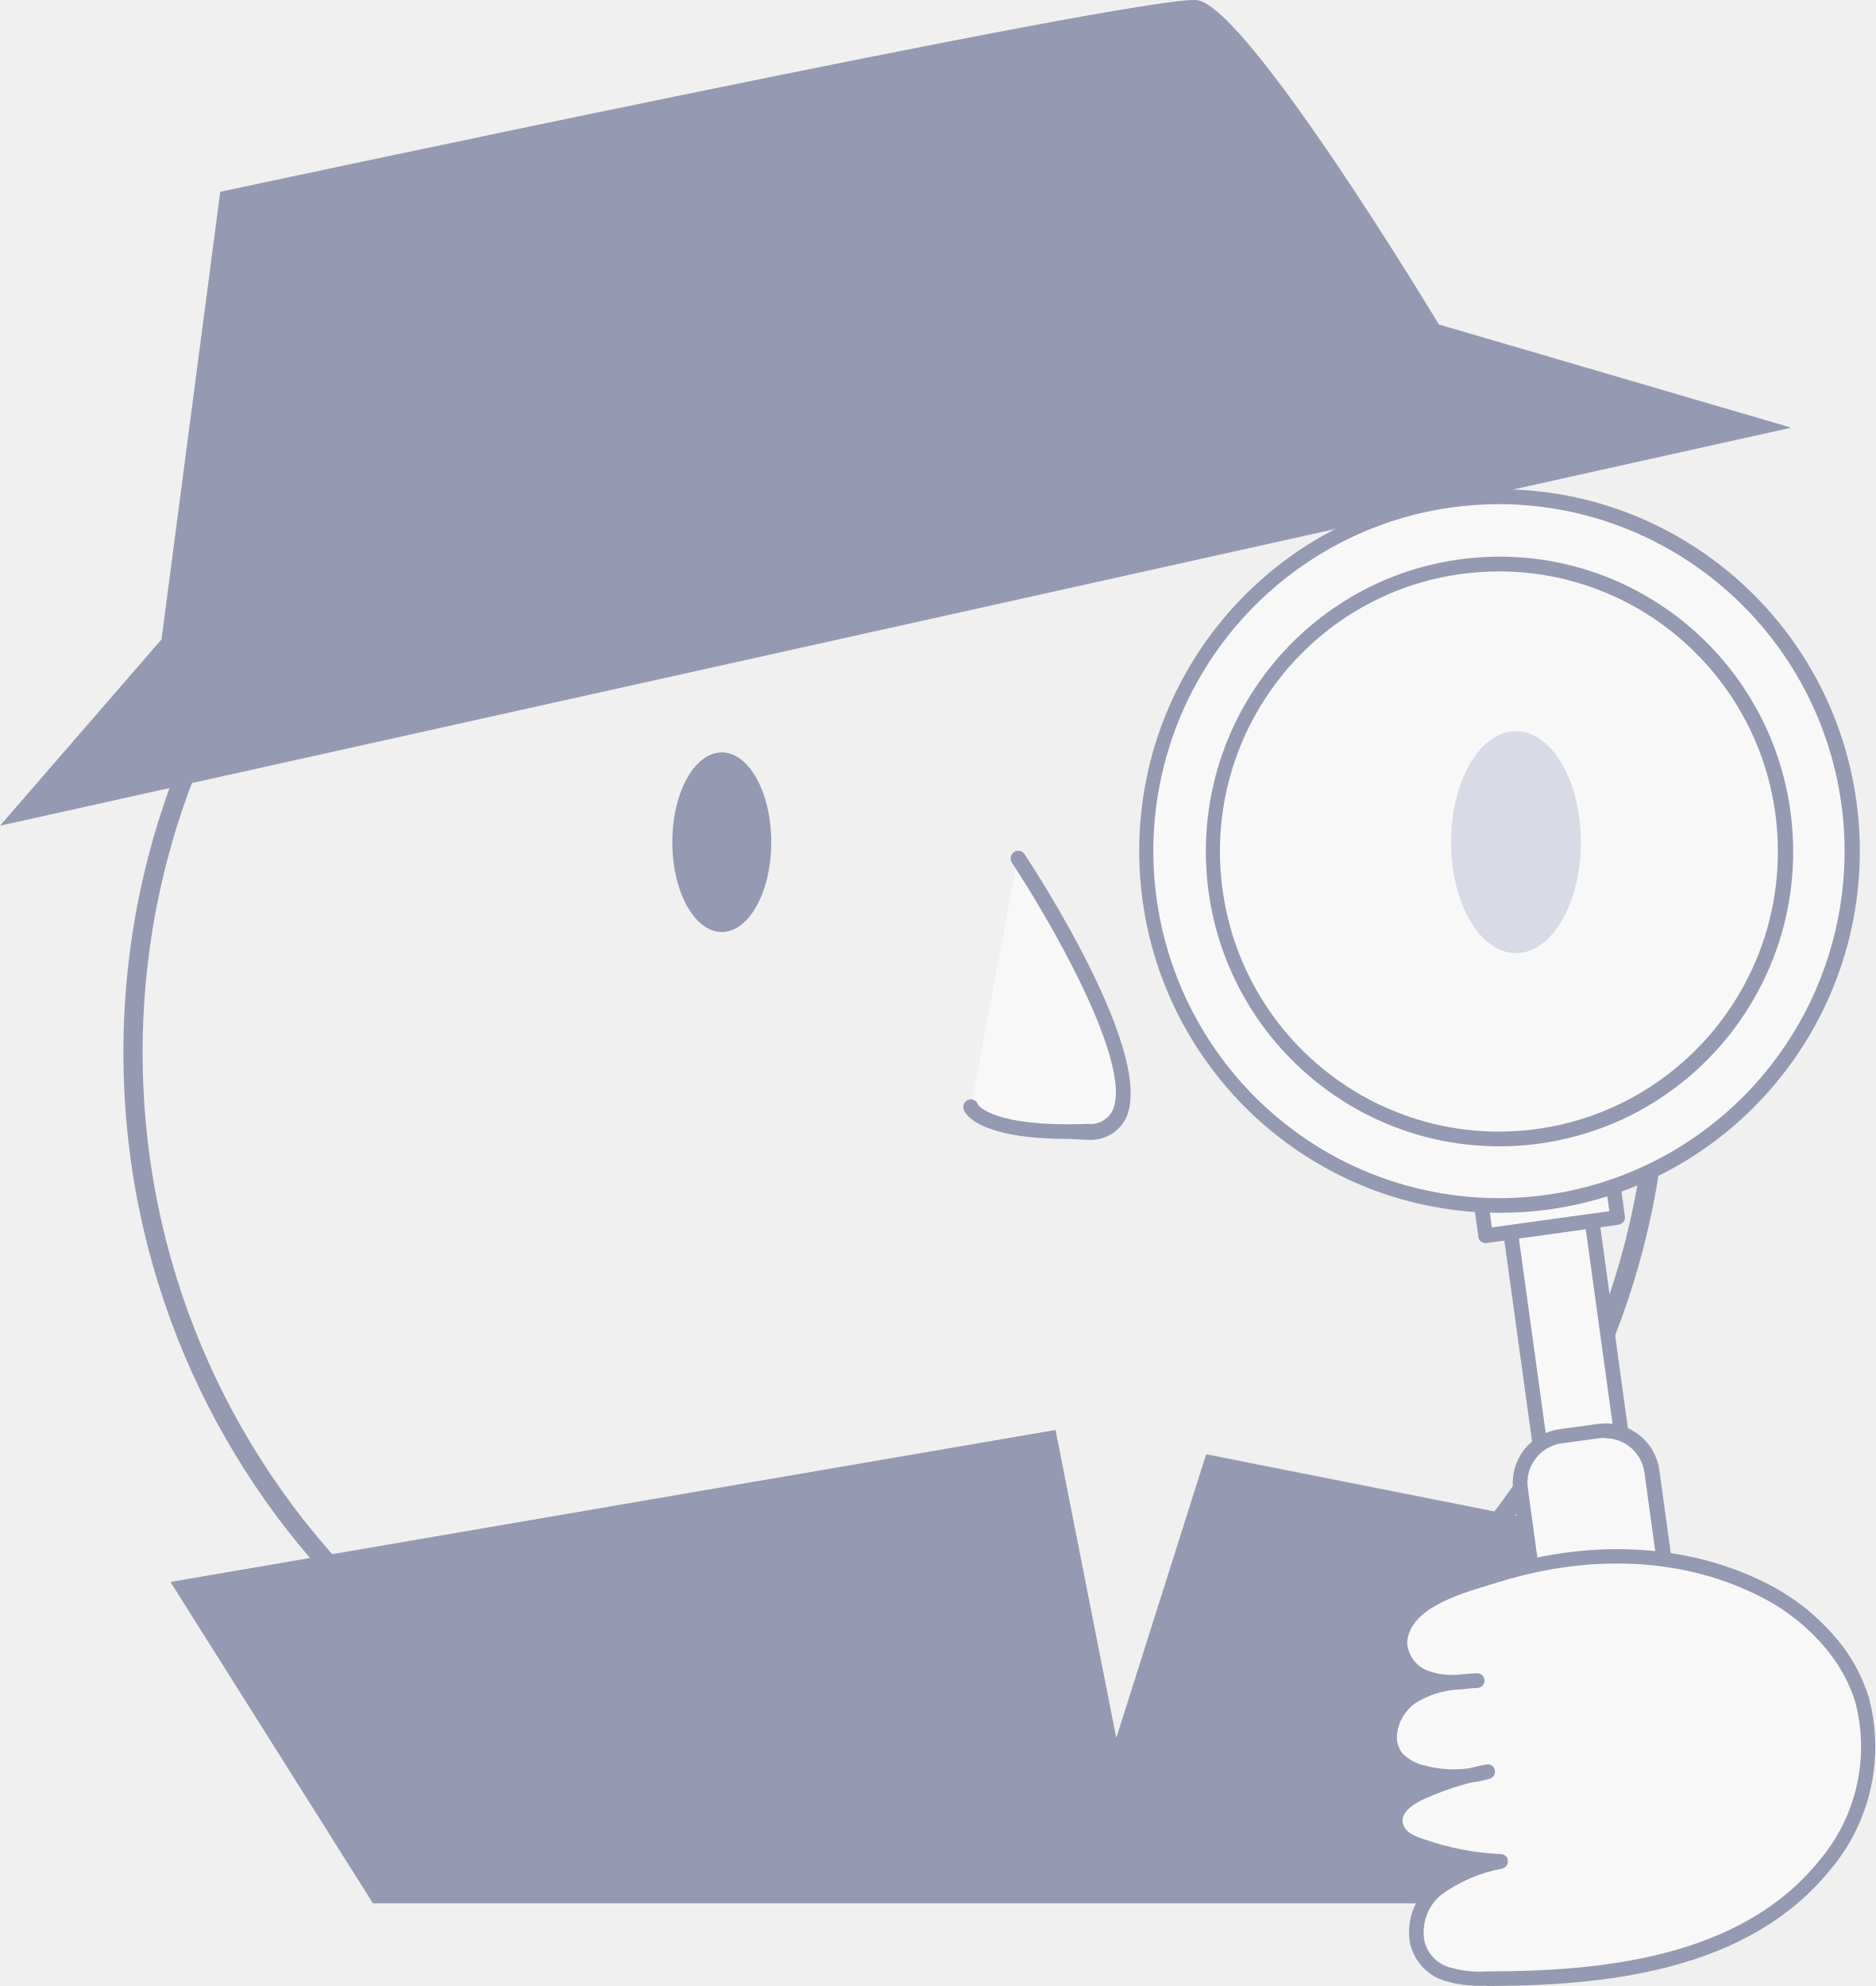
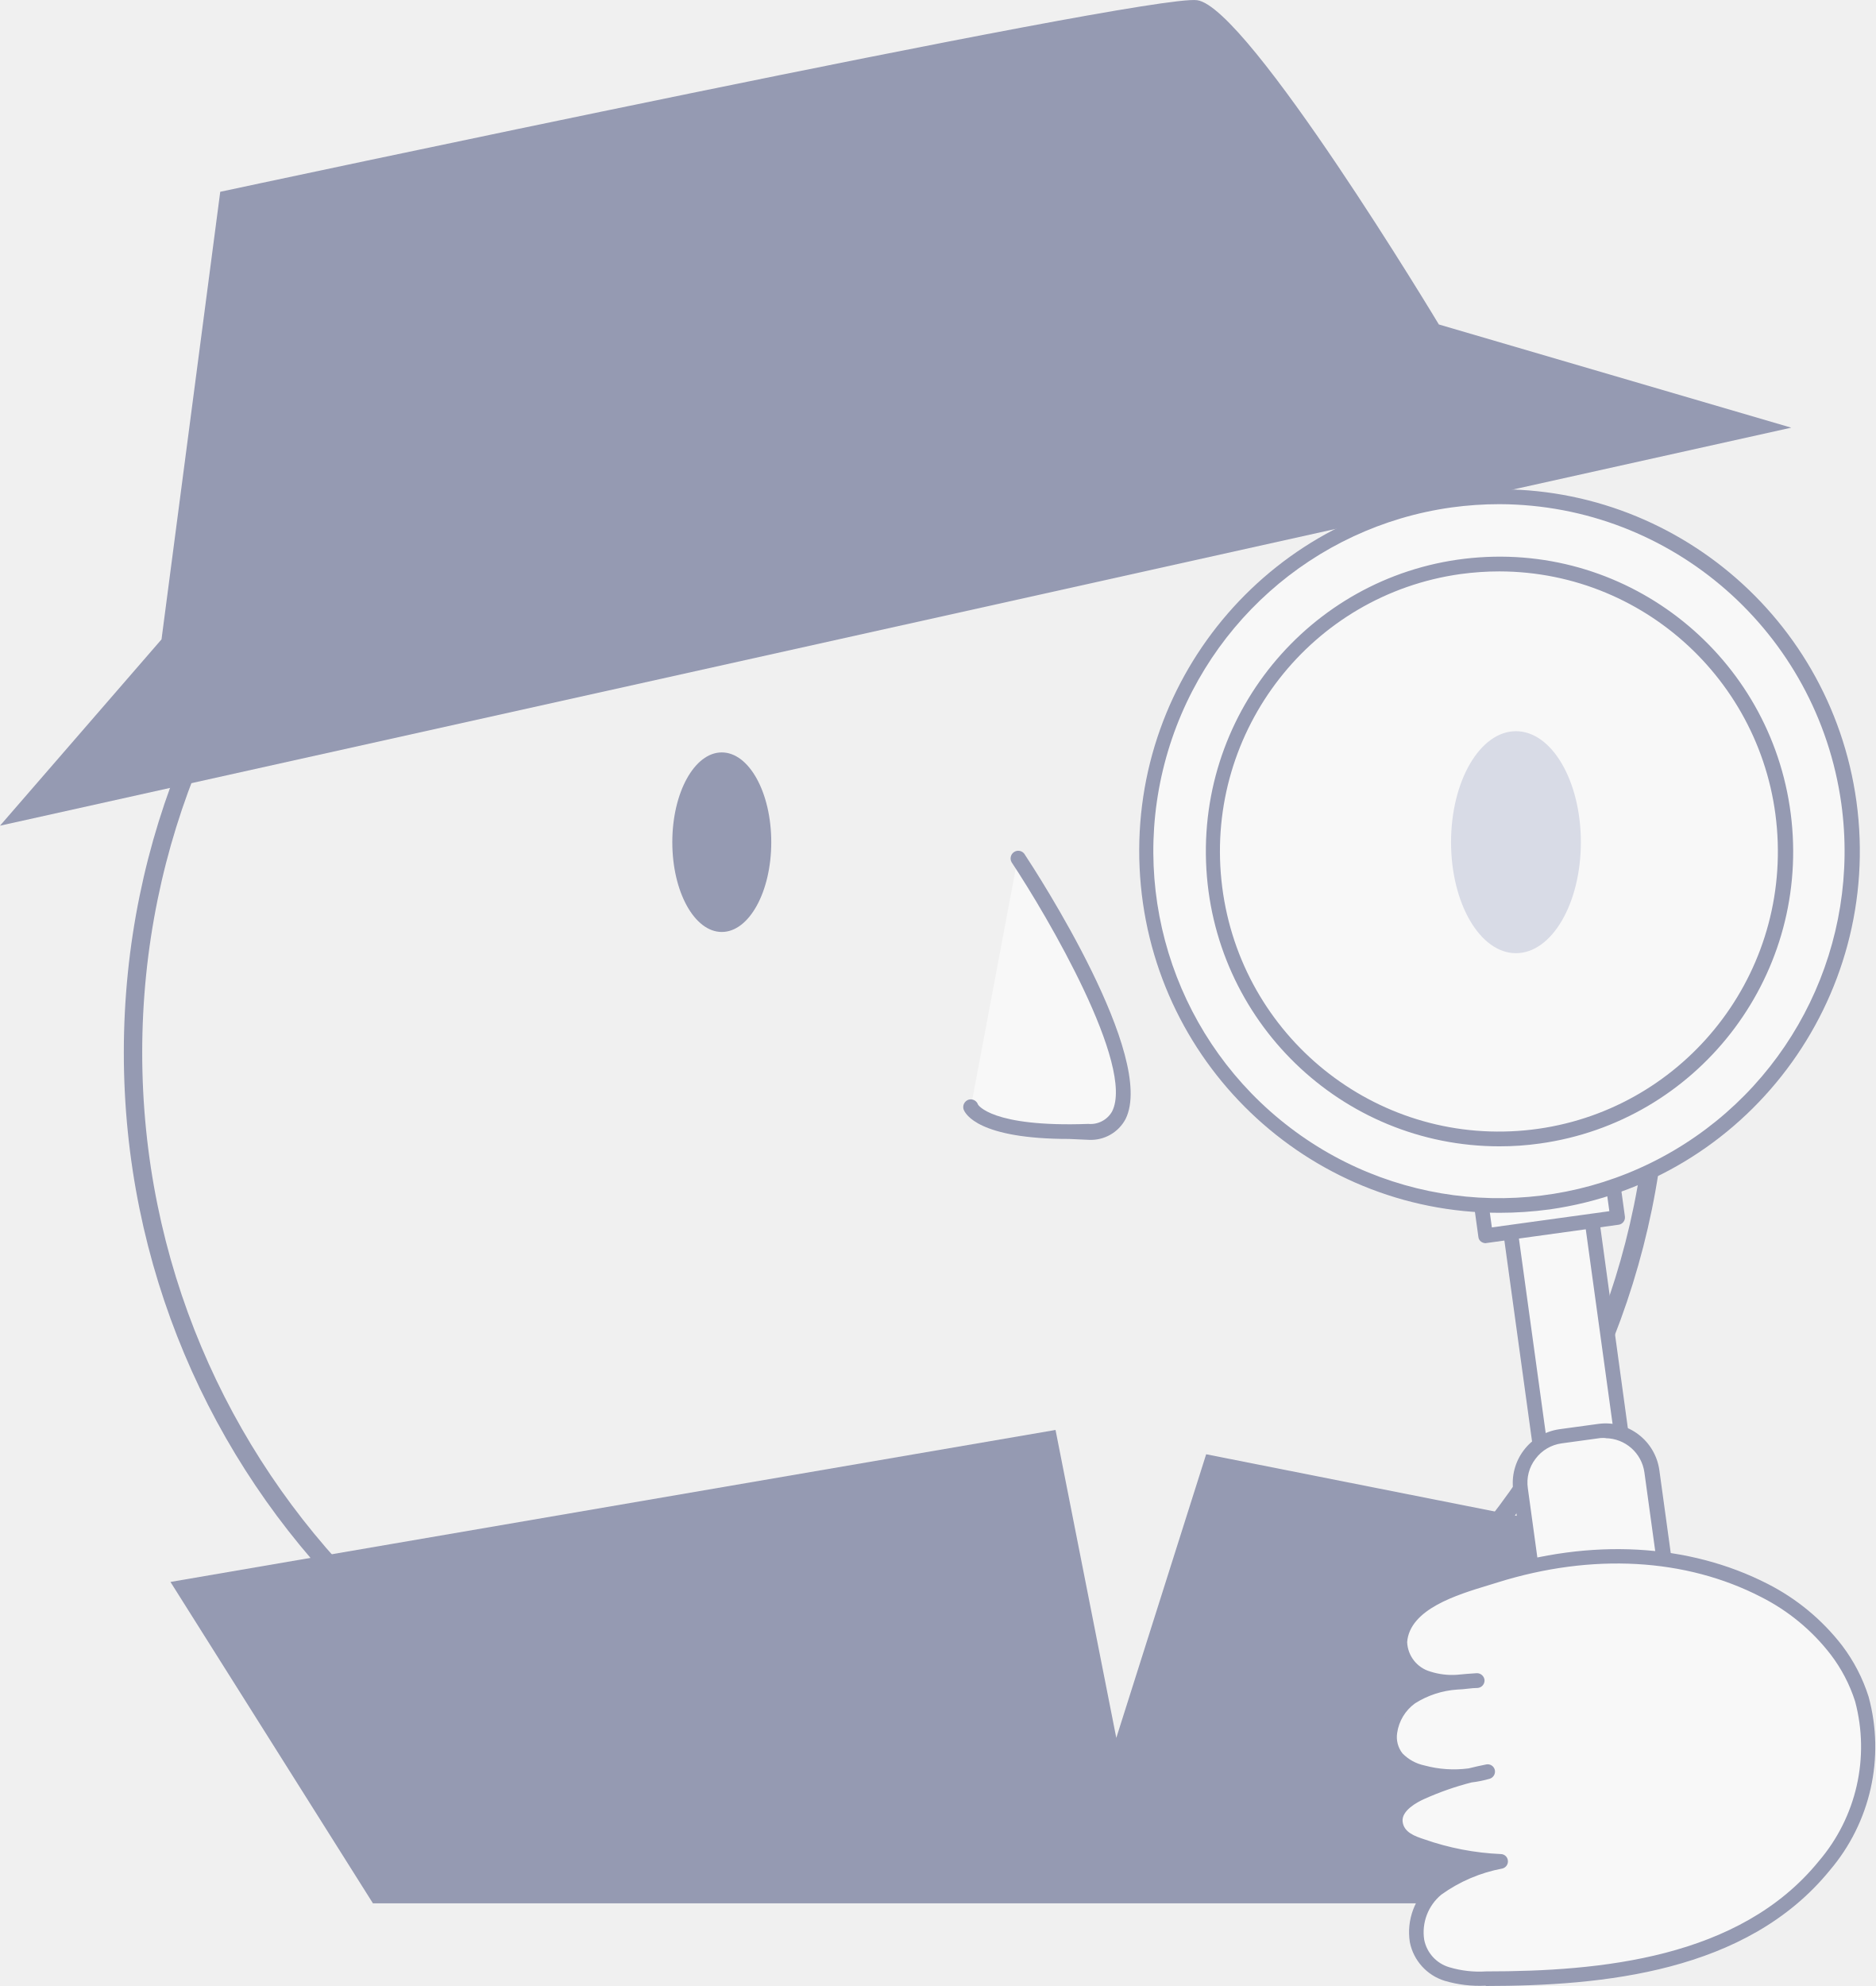
<svg xmlns="http://www.w3.org/2000/svg" width="102" height="108">
-   <g fill-rule="nonzero" fill="none" opacity=".5">
-     <path d="M48.73 15.593C25.822 15.59 7.246 34.224 7.235 57.22c-.01 22.997 18.55 41.649 41.458 41.665 22.909.016 41.494-18.61 41.516-41.606a41.72 41.72 0 00-12.132-29.473A41.4 41.4 0 0048.73 15.593z" stroke="#3A4374" stroke-width="1.045" stroke-linecap="round" stroke-linejoin="round" />
+   <g fillRule="nonzero" fill="none" opacity=".5">
+     <path d="M48.73 15.593C25.822 15.59 7.246 34.224 7.235 57.22c-.01 22.997 18.55 41.649 41.458 41.665 22.909.016 41.494-18.61 41.516-41.606a41.72 41.72 0 00-12.132-29.473A41.4 41.4 0 0048.73 15.593z" stroke="#3A4374" strokeWidth="1.045" stroke-linecap="round" stroke-linejoin="round" />
    <ellipse fill="#231F20" cx="70.476" cy="43.691" rx="1.917" ry="2.862" />
    <path d="M0 44.902l97.429-21.645-19.167-5.612S67.881.37 65.11.01C62.338-.351 11.979 10.43 11.979 10.43L8.785 34.77 0 44.902zM20.284 103.503L9.272 86.027l48.14-8.265 3.305 16.746 4.888-15.424 24.628 4.882-5.007 19.537z" fill="#3A4374" />
    <path d="M81.97 65.607l4.438-.617L88.7 81.618a2.115 2.115 0 01-1.799 2.387l-.261.036a2.11 2.11 0 01-2.377-1.806L81.97 65.607z" fill="#FFF" />
    <path d="M86.352 84.471A2.519 2.519 0 0183.87 82.3l-2.292-16.634a.4.4 0 01.343-.45l4.432-.617a.398.398 0 01.296.08c.085.063.14.16.151.265l2.276 16.626a2.508 2.508 0 01-.479 1.868 2.49 2.49 0 01-1.66.97l-.256.04a2.474 2.474 0 01-.328.024zm-3.929-18.518l2.236 16.234c.132.936.991 1.59 1.925 1.467h.263a1.714 1.714 0 001.454-1.932l-2.236-16.234-3.642.465z" fill="#3A4374" />
    <path fill="#FFF" d="M78.562 50.93l7.159-.995 2.242 16.263-7.16.995z" />
    <path d="M80.802 67.605a.43.43 0 01-.24-.08.361.361 0 01-.151-.265l-2.244-16.274a.394.394 0 01.072-.296.423.423 0 01.263-.153l7.187-.994a.39.39 0 01.448.345l2.244 16.266a.4.4 0 01-.344.448l-7.187.995-.048.008zm-1.789-16.33l2.132 15.472 6.39-.882-2.133-15.472-6.389.882z" fill="#3A4374" />
    <path d="M85.573 78.014l.725-.1a3.248 3.248 0 013.664 2.773l3.013 21.85a3.248 3.248 0 01-2.77 3.661l-.726.1a3.248 3.248 0 01-3.664-2.773l-3.013-21.85a3.248 3.248 0 012.77-3.66z" fill="#FFF" />
    <path d="M88.429 106.83a2.959 2.959 0 01-2.923-2.558L82.31 81.064a2.959 2.959 0 012.516-3.343l2.108-.288a2.949 2.949 0 013.322 2.525l3.195 23.248a2.964 2.964 0 01-2.516 3.335l-2.108.297-.4-.008zm-1.086-28.628a1.838 1.838 0 00-.296 0l-2.108.289a2.13 2.13 0 00-1.422.842c-.35.455-.5 1.034-.415 1.603l3.194 23.248a2.166 2.166 0 002.396 1.844l2.108-.297a2.163 2.163 0 001.837-2.405l-3.194-23.248a2.159 2.159 0 00-2.124-1.868l.024-.008z" fill="#3A4374" />
    <ellipse fill="#FFF" cx="81.569" cy="46.288" rx="19.19" ry="19.264" />
    <path d="M81.553 65.953c-10.474-.005-19.093-8.275-19.569-18.778-.476-10.503 7.359-19.525 17.789-20.485 10.43-.96 19.768 6.482 21.202 16.897 1.47 10.746-5.992 20.662-16.691 22.182-.905.122-1.818.184-2.731.184zm0-38.536c-.868 0-1.736.059-2.596.177-7.532 1.045-13.696 6.542-15.616 13.927-1.92 7.386.78 15.206 6.844 19.812a18.74 18.74 0 0020.853 1.234c6.56-3.86 10.157-11.307 9.114-18.868-1.298-9.305-9.207-16.24-18.567-16.282h-.032z" fill="#3A4374" />
    <ellipse fill="#FFF" cx="81.569" cy="46.288" rx="15.589" ry="15.648" />
    <path d="M81.56 62.338c-8.606 0-15.665-6.846-15.962-15.48-.297-8.635 6.275-15.953 14.862-16.548 8.586-.596 16.098 5.745 16.987 14.339.889 8.593-5.165 16.348-13.69 17.536-.728.103-1.462.154-2.196.153zm0-31.265c-.707 0-1.414.049-2.116.144-8.096 1.127-13.848 8.489-13.009 16.65.839 8.162 7.967 14.19 16.122 13.634 8.154-.556 14.405-7.496 14.136-15.697-.268-8.2-6.959-14.713-15.132-14.731z" fill="#3A4374" />
    <path d="M99.896 89.714a11.645 11.645 0 00-3.913-3.206c-4.576-2.405-9.822-2.325-14.638-.802-1.709.545-5.023 1.323-5.199 3.6a2.115 2.115 0 001.526 2.004 6.254 6.254 0 002.675.104 6.887 6.887 0 00-3.618.914c-1.03.73-1.597 2.324-.75 3.294.374.404.861.683 1.397.802a6.365 6.365 0 003.554-.048c-1.251.24-2.47.625-3.634 1.146-.703.313-1.485.866-1.405 1.604.08.737.798 1.074 1.453 1.298 1.378.475 2.817.745 4.273.802a8.4 8.4 0 00-3.474 1.5c-1.598 1.346-1.598 3.903.567 4.633a6.366 6.366 0 002.14.248c6.389 0 14.04-.801 18.368-6.14a9.993 9.993 0 002.044-9.067 8.702 8.702 0 00-1.366-2.686z" fill="#FFF" />
    <path d="M80.802 107.984c-.75.037-1.5-.053-2.22-.265a2.762 2.762 0 01-1.9-2.108 3.502 3.502 0 011.197-3.207 5.952 5.952 0 011.725-1.002 14.816 14.816 0 01-2.396-.617c-1.062-.369-1.597-.914-1.717-1.603-.12-.69.495-1.523 1.598-2.044l.567-.24a4.211 4.211 0 01-.432-.105 3.008 3.008 0 01-1.597-.914 2.219 2.219 0 01-.471-1.732 3.209 3.209 0 011.294-2.14c.248-.175.516-.32.798-.433a2.461 2.461 0 01-1.525-2.3c.184-2.342 3.067-3.207 4.967-3.793l.511-.152c5.335-1.691 10.646-1.395 14.942.802a11.99 11.99 0 014.049 3.35 9.207 9.207 0 011.445 2.79 10.363 10.363 0 01-2.116 9.444c-4.528 5.555-12.37 6.277-18.695 6.285l-.024-.016zm-.759-11.055c-.887.226-1.752.53-2.587.906-.375.168-1.23.625-1.166 1.219.064.593.67.801 1.182.97 1.34.47 2.742.74 4.16.801a.392.392 0 01.384.353.4.4 0 01-.296.433 8.289 8.289 0 00-3.322 1.419 2.659 2.659 0 00-.934 2.453 1.953 1.953 0 001.373 1.499 5.73 5.73 0 002.005.224c6.157 0 13.768-.69 18.08-5.988a9.567 9.567 0 001.98-8.698 8.413 8.413 0 00-1.325-2.541 11.094 11.094 0 00-3.777-3.127c-4.113-2.124-9.2-2.405-14.335-.801l-.52.16c-1.692.513-4.264 1.29-4.408 3.086.031.753.54 1.4 1.262 1.604a3.86 3.86 0 001.43.176c.375-.04.742-.064 1.094-.088a.416.416 0 01.423.369.408.408 0 01-.36.433c-.359 0-.734.08-1.117.088a4.898 4.898 0 00-2.308.753c-.525.382-.874.96-.967 1.604-.063.395.041.799.288 1.114.325.334.742.563 1.198.657a6.11 6.11 0 002.396.16c.32-.08.646-.152.966-.216a.4.4 0 01.463.297.41.41 0 01-.271.48 6.097 6.097 0 01-.99.201z" fill="#3A4374" />
    <path d="M55.367 46.593s9.727 14.67 3.84 14.879c-5.885.208-6.388-1.339-6.388-1.339" fill="#FFF" />
    <path d="M58.154 61.937c-4.936 0-5.646-1.355-5.742-1.603a.425.425 0 01.263-.53.415.415 0 01.52.265s.718 1.243 5.997 1.05a1.348 1.348 0 001.294-.673c1.261-2.461-3.514-10.622-5.463-13.556a.418.418 0 01.128-.553.414.414 0 01.56.088c.742 1.122 7.186 11.063 5.51 14.43a2.139 2.139 0 01-1.997 1.13l-1.07-.048z" fill="#3A4374" />
    <ellipse fill="#C0C5DC" cx="82.455" cy="45.799" rx="3.53" ry="6.036" />
    <ellipse fill="#3A4374" cx="39.259" cy="45.799" rx="2.691" ry="4.882" />
  </g>
</svg>
